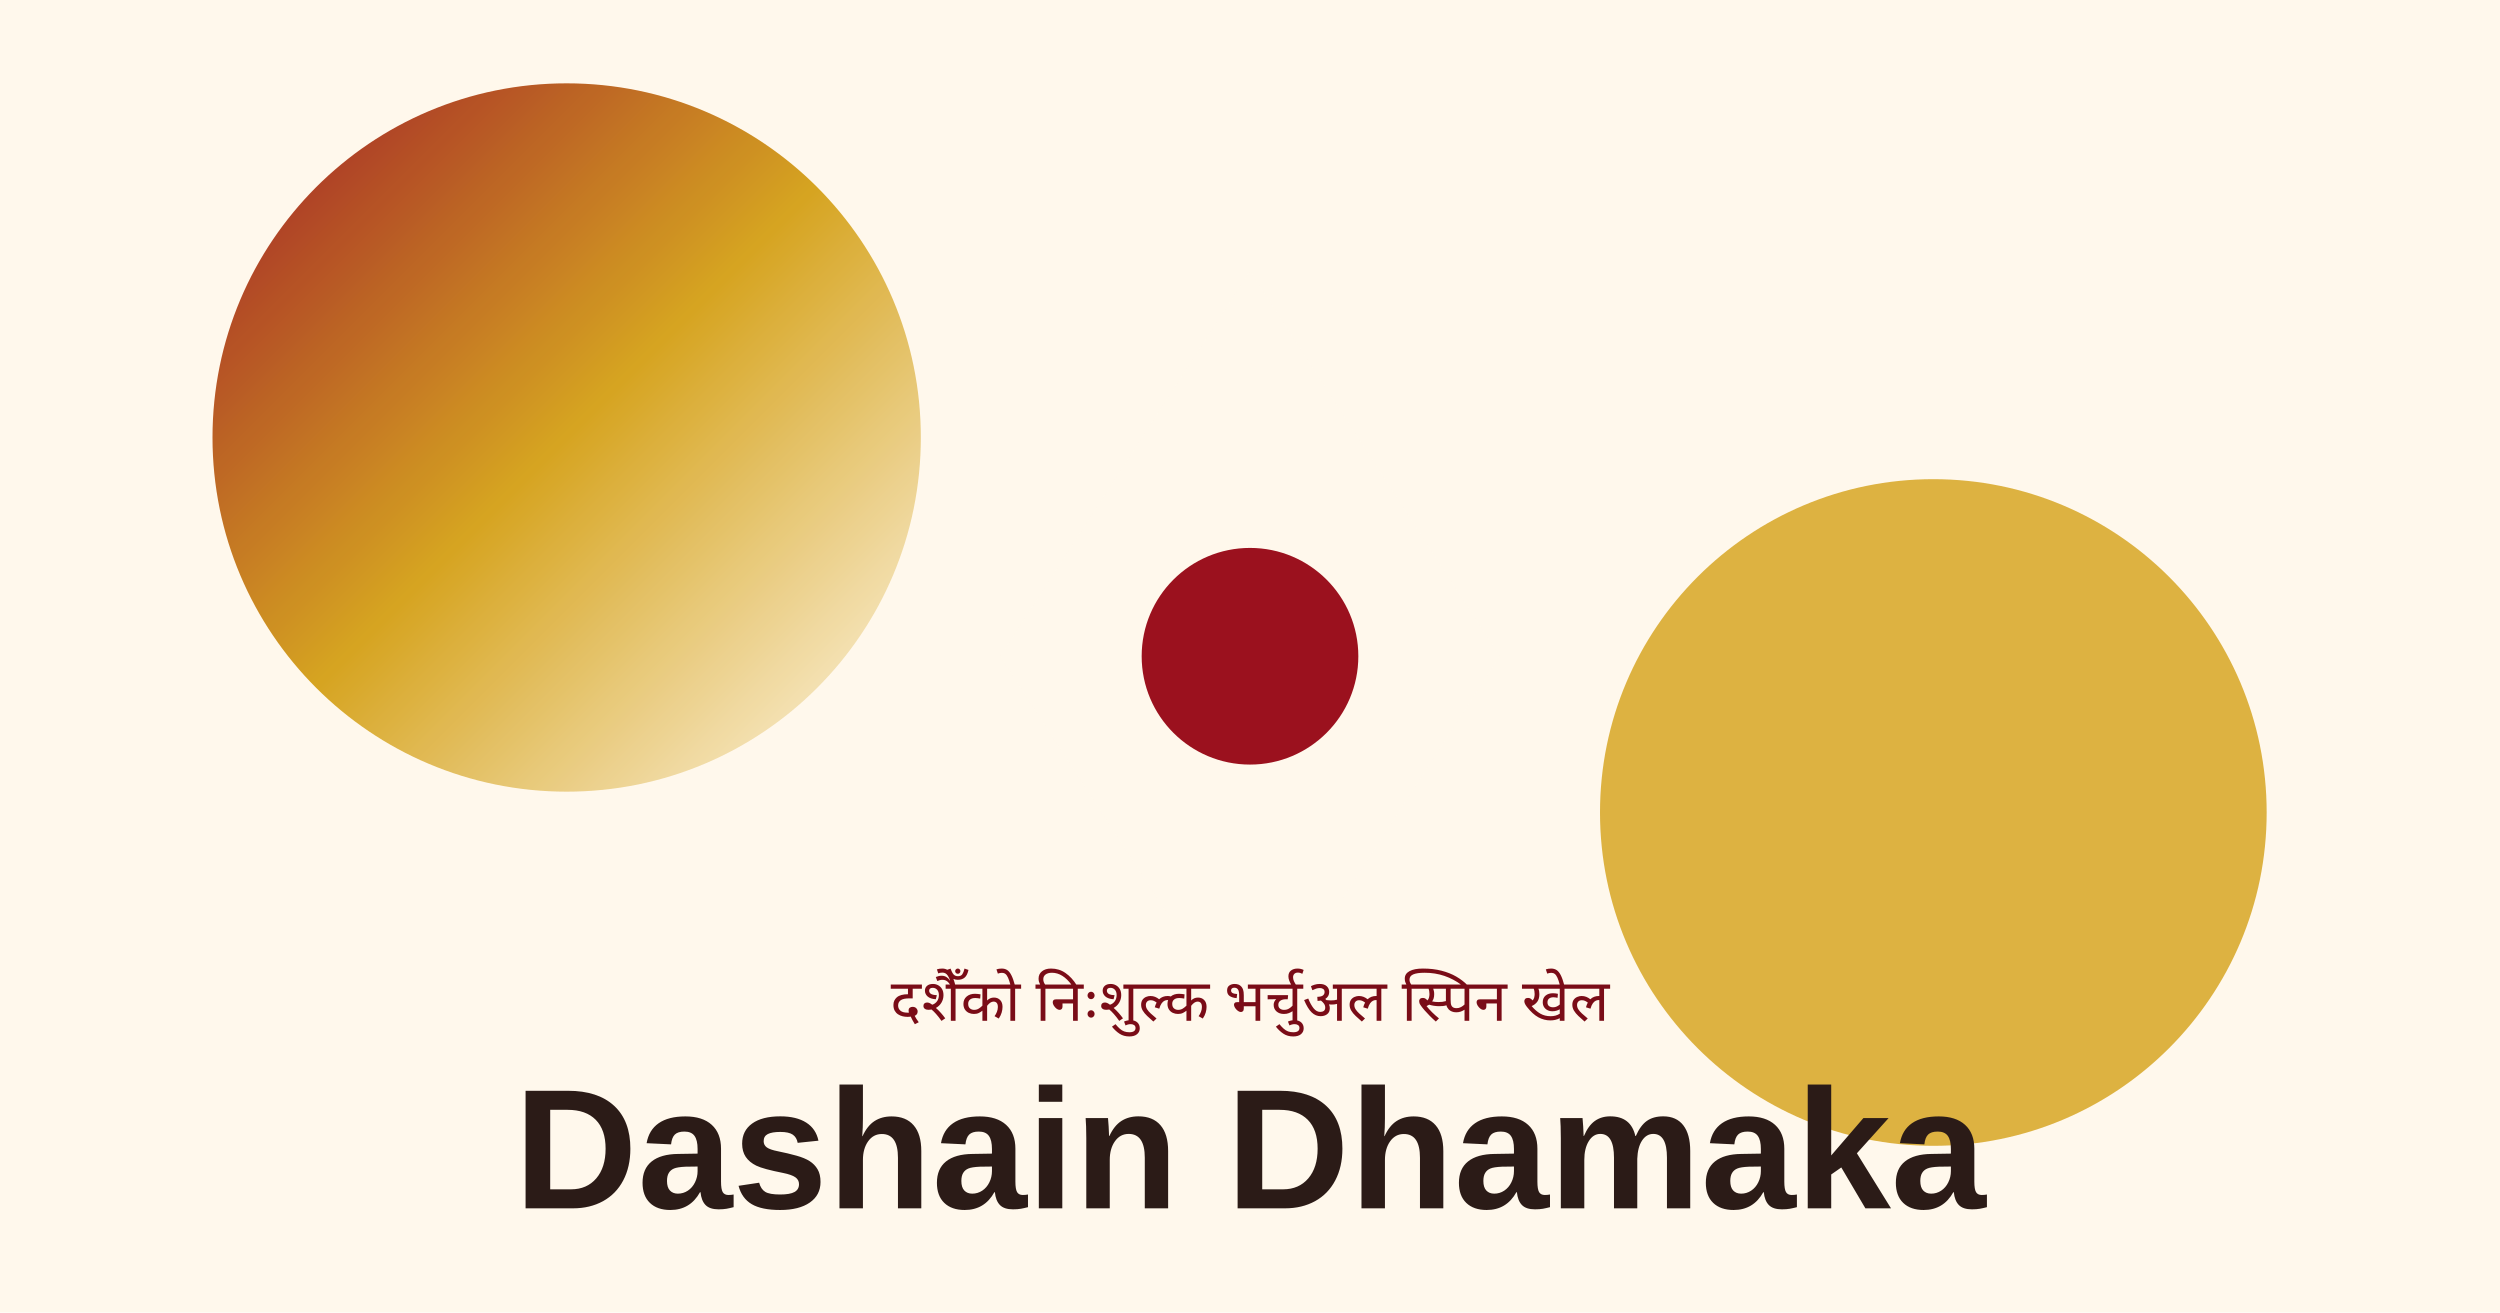
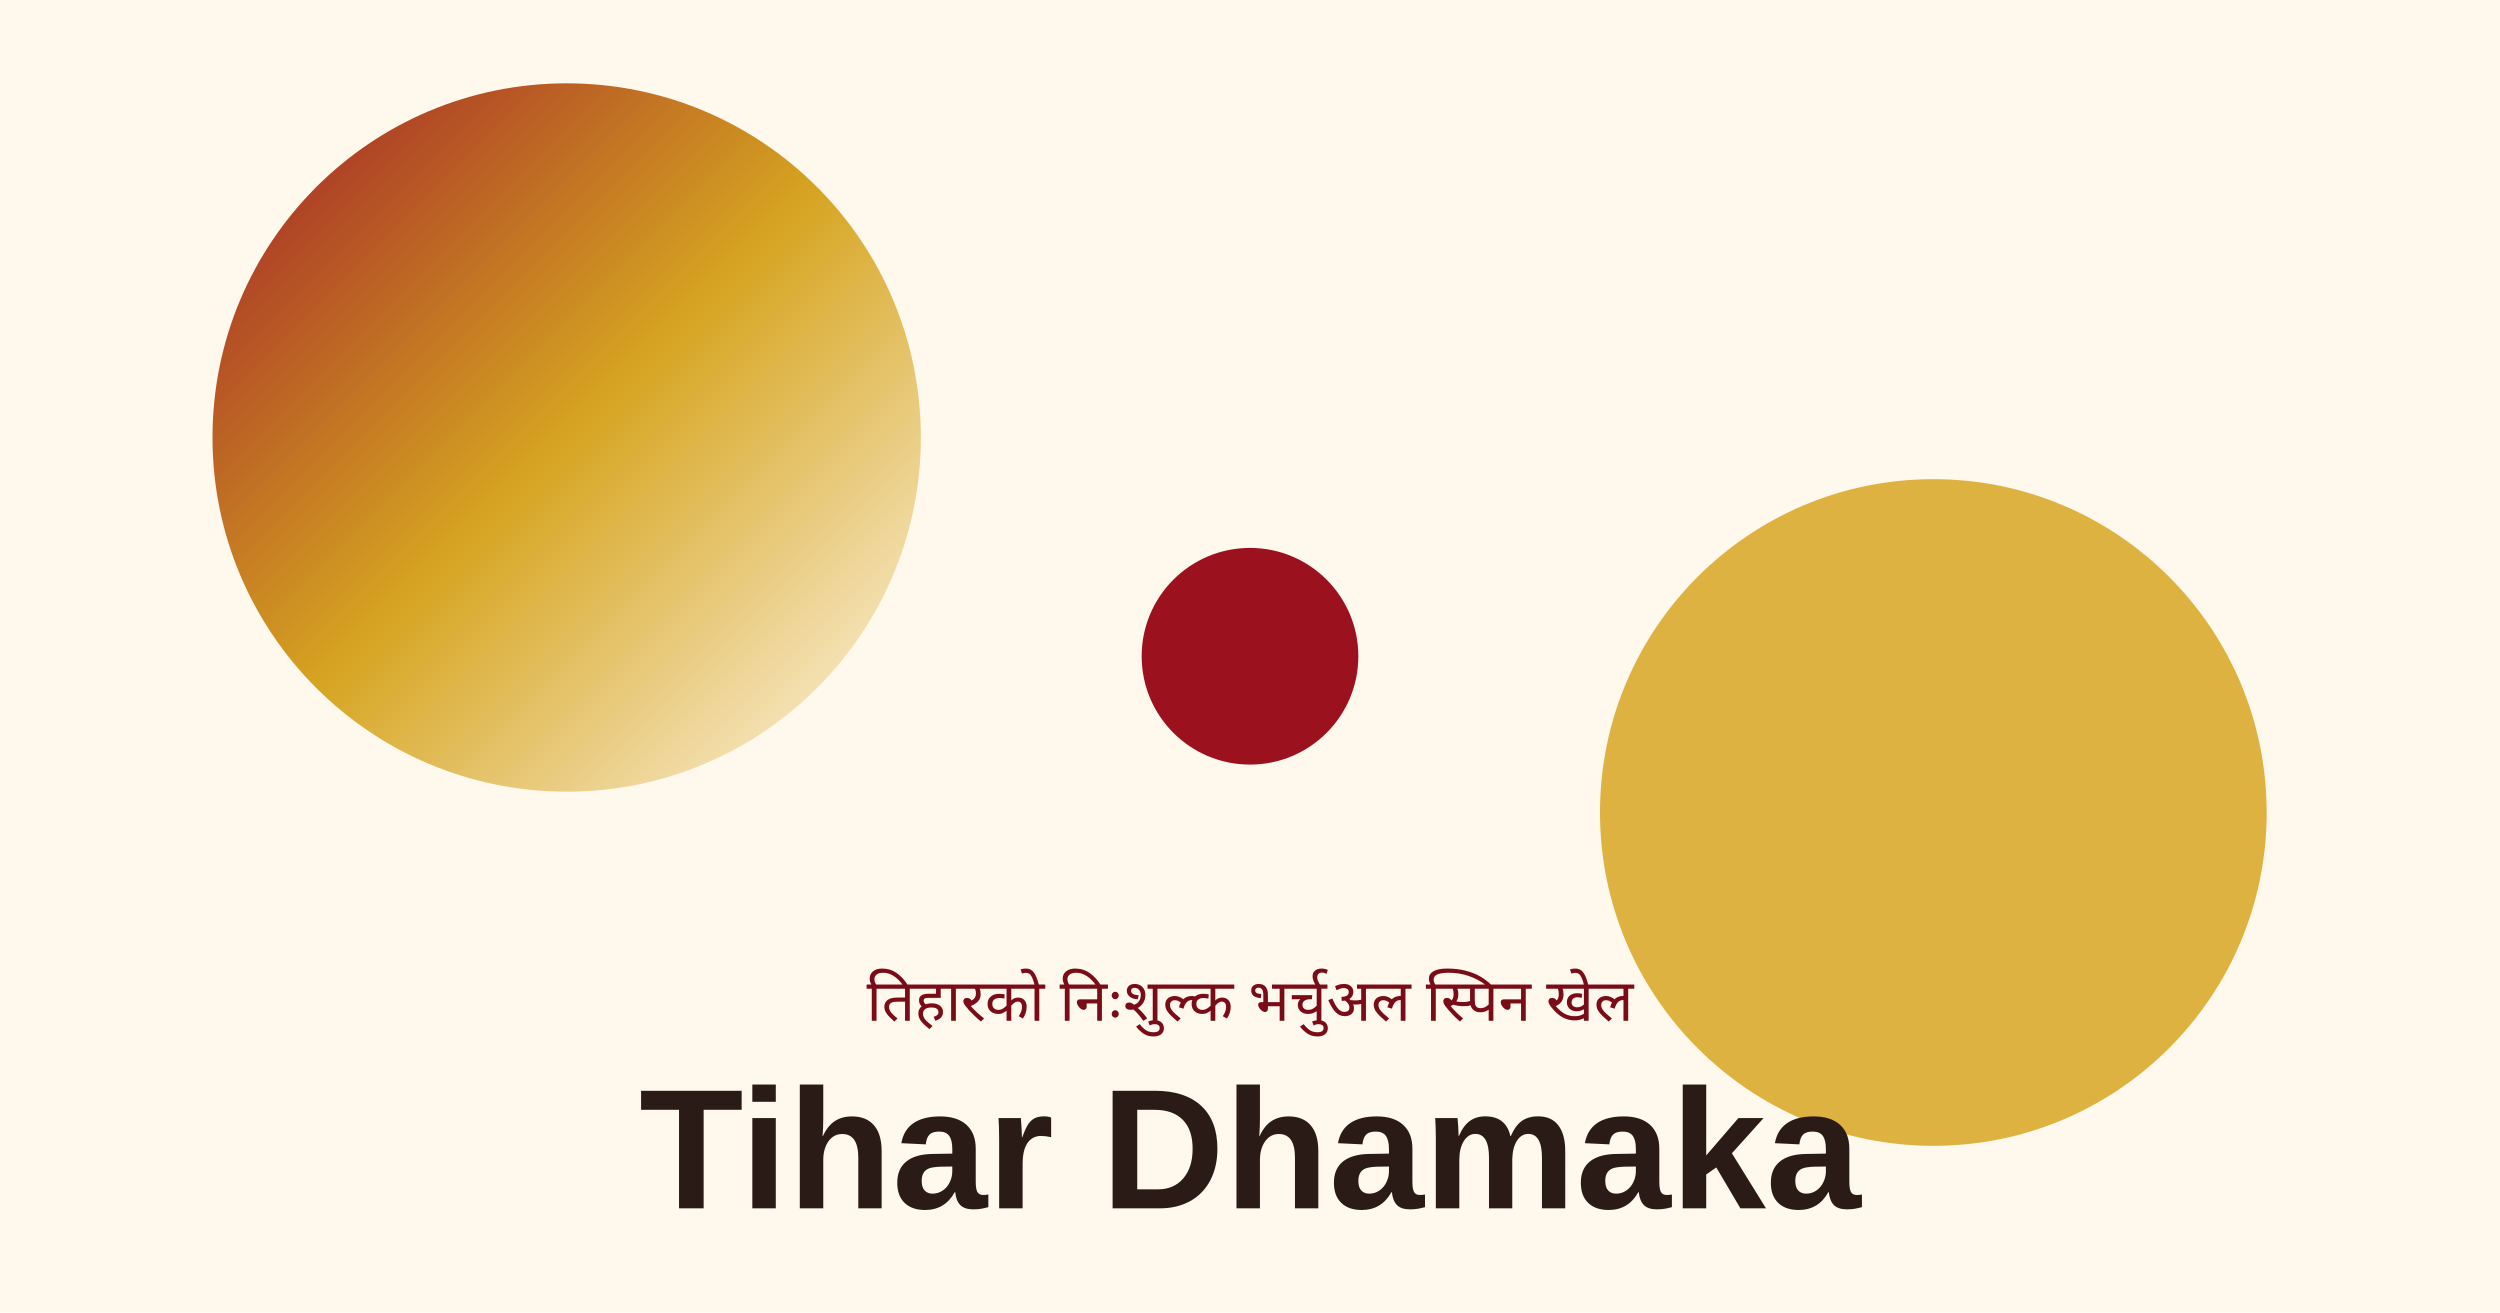
<svg xmlns="http://www.w3.org/2000/svg" viewBox="0 0 1200 630">
  <defs>
    <linearGradient id="g" x1="0" x2="1" y1="0" y2="1">
      <stop offset="0%" stop-color="#9b111e" />
      <stop offset="50%" stop-color="#d4a017" />
      <stop offset="100%" stop-color="#fff8ec" />
    </linearGradient>
  </defs>
  <rect width="1200" height="630" fill="#fff8ec" />
  <circle cx="272" cy="210" r="170" fill="url(#g)" opacity="0.95" />
  <circle cx="928" cy="390" r="160" fill="#d4a017" opacity="0.8" />
  <path d="M600 130 L720 315 L600 500 L480 315 Z" fill="#fff8ec" opacity="0.95" />
  <circle cx="600" cy="315" r="52" fill="#9b111e" />
-   <text x="600" y="580" text-anchor="middle" font-size="82" font-family="Segoe UI, Arial, sans-serif" font-weight="700" fill="#2b1b17">Dashain Dhamaka</text>
-   <text x="600" y="490" text-anchor="middle" font-size="28" font-family="Noto Sans Devanagari, Nirmala UI, sans-serif" fill="#7a0c17">दशैँको निःशुल्क भर्चुअल स्पिन खेल</text>
+   <text x="600" y="580" text-anchor="middle" font-size="82" font-family="Segoe UI, Arial, sans-serif" font-weight="700" fill="#2b1b17">Tihar Dhamaka</text>
+   <text x="600" y="490" text-anchor="middle" font-size="28" font-family="Noto Sans Devanagari, Nirmala UI, sans-serif" fill="#7a0c17">तिहारको निःशुल्क भर्चुअल स्पिन खेल</text>
</svg>
